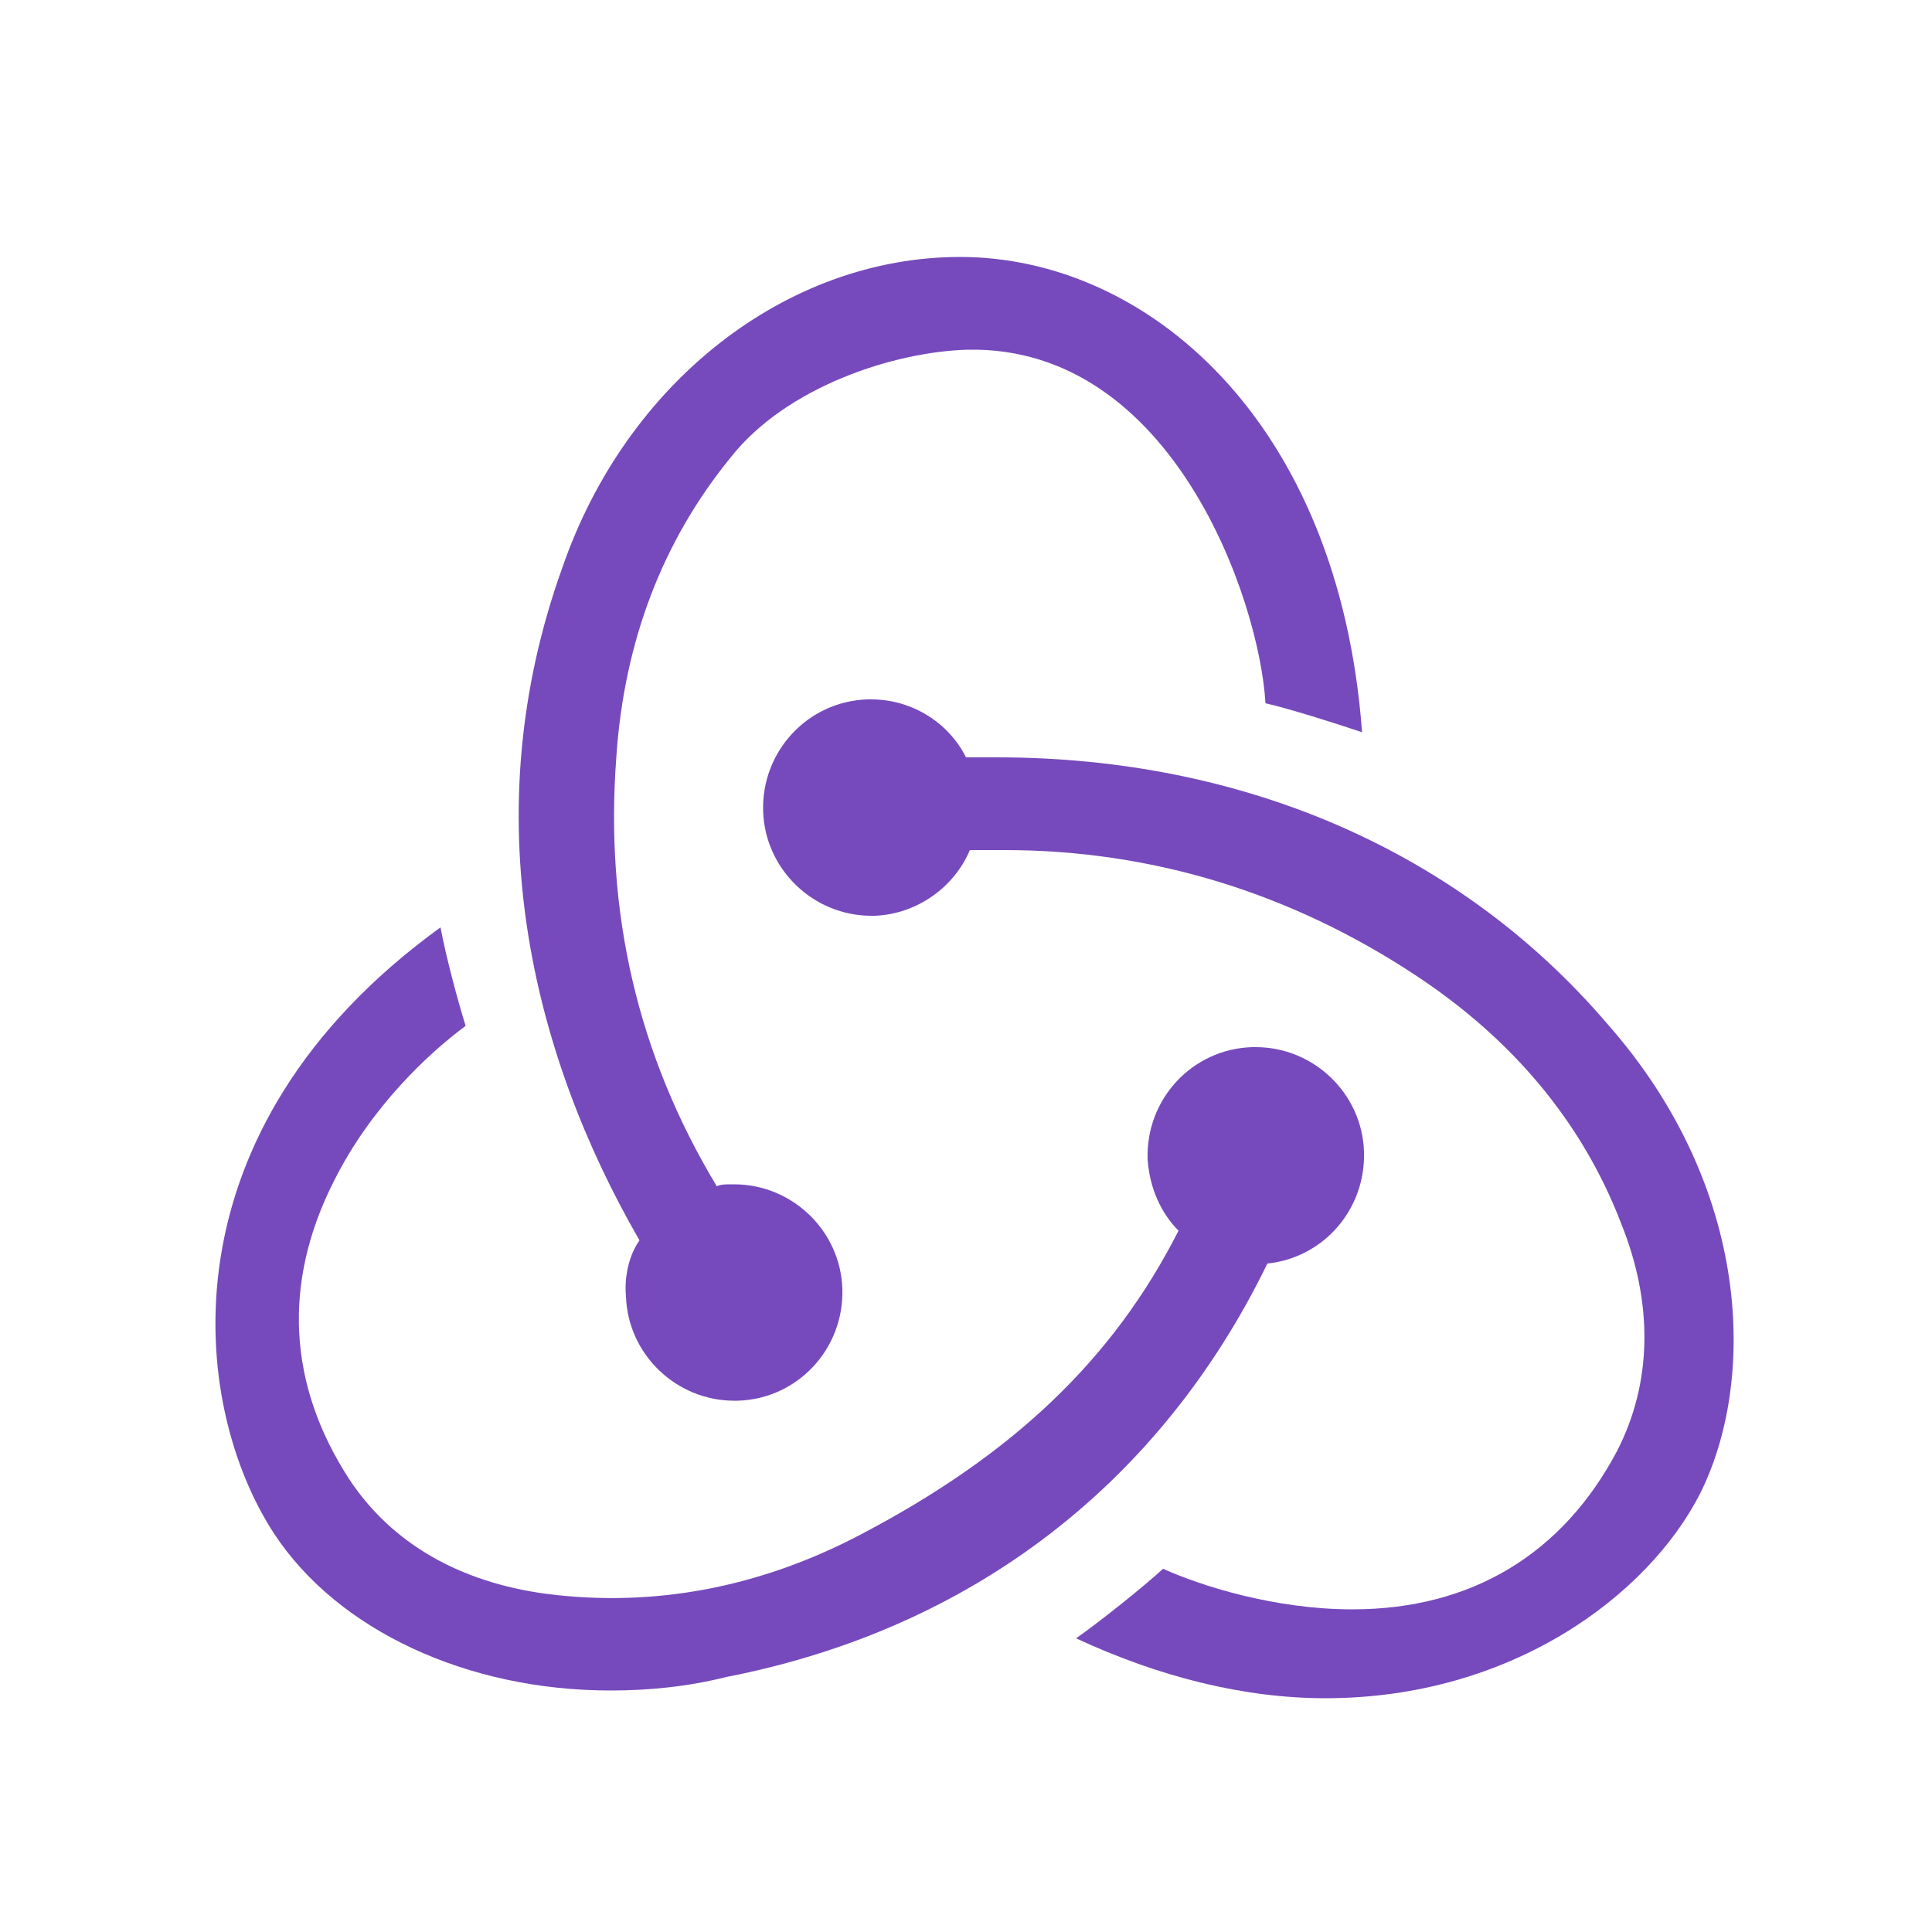
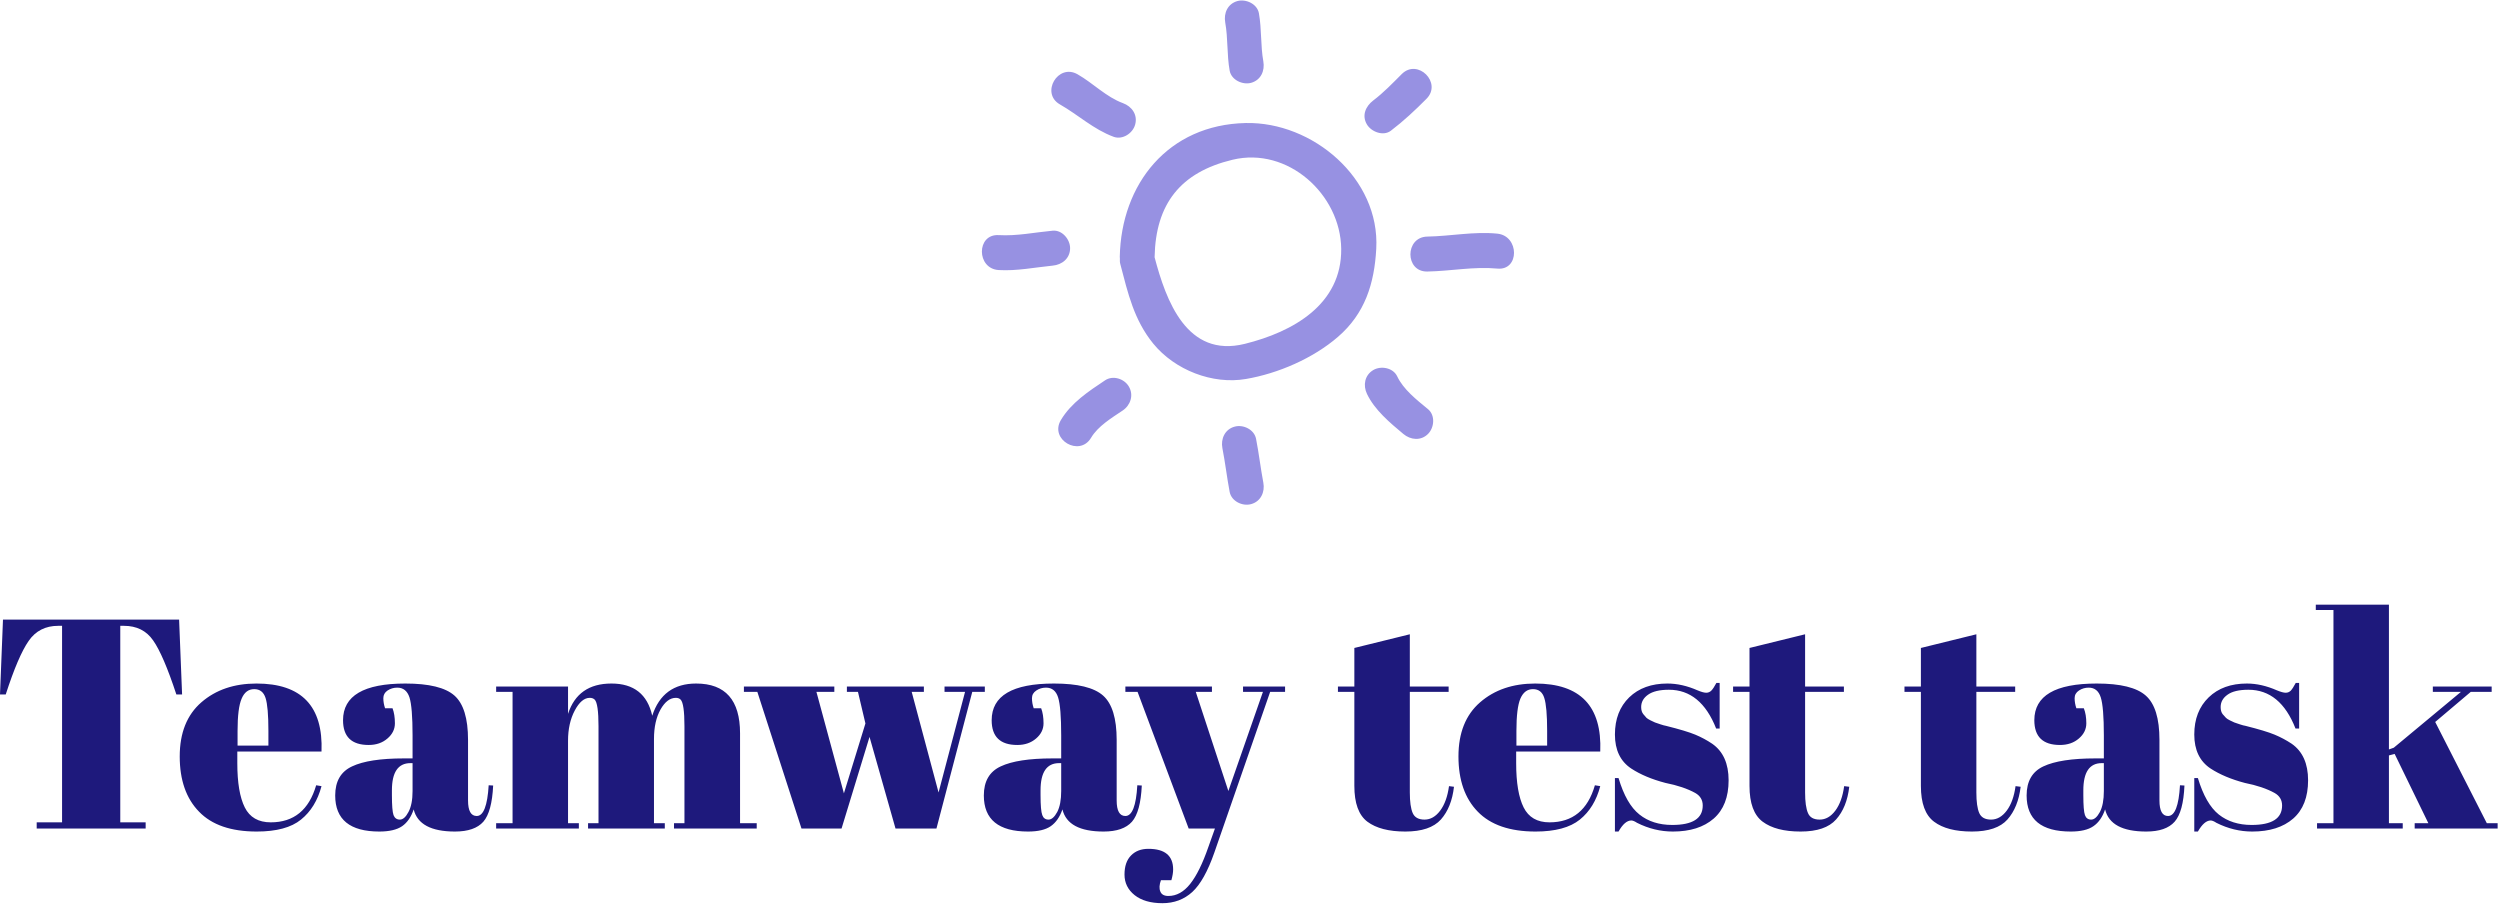
- <svg xmlns="http://www.w3.org/2000/svg" viewBox="0 0 100 100">
-   <g fill="#764ABC">
-     <path d="M65.6 65.4c2.9-.3 5.1-2.8 5-5.8-.1-3-2.6-5.4-5.6-5.4h-.2c-3.1.1-5.5 2.7-5.4 5.8.1 1.5.7 2.8 1.6 3.7-3.4 6.7-8.6 11.6-16.4 15.7-5.3 2.8-10.8 3.8-16.3 3.1-4.5-.6-8-2.6-10.2-5.9-3.2-4.9-3.5-10.2-.8-15.5 1.9-3.8 4.9-6.6 6.8-8-.4-1.3-1-3.5-1.3-5.1-14.5 10.5-13 24.7-8.6 31.4 3.3 5 10 8.1 17.4 8.1 2 0 4-.2 6-.7 12.8-2.5 22.5-10.1 28-21.4z" />
-     <path d="M83.2 53c-7.6-8.9-18.8-13.8-31.6-13.8H50c-.9-1.8-2.8-3-4.9-3h-.2c-3.1.1-5.5 2.7-5.4 5.8.1 3 2.6 5.4 5.6 5.4h.2c2.2-.1 4.1-1.5 4.9-3.4H52c7.6 0 14.8 2.2 21.3 6.5 5 3.3 8.6 7.6 10.6 12.8 1.7 4.2 1.6 8.3-.2 11.8-2.8 5.3-7.5 8.2-13.7 8.2-4 0-7.8-1.2-9.8-2.1-1.1 1-3.1 2.6-4.5 3.6 4.3 2 8.7 3.1 12.9 3.1 9.6 0 16.7-5.3 19.4-10.6 2.9-5.8 2.7-15.8-4.8-24.3z" />
-     <path d="M32.4 67.1c.1 3 2.6 5.4 5.6 5.4h.2c3.1-.1 5.5-2.7 5.4-5.8-.1-3-2.6-5.4-5.6-5.4h-.2c-.2 0-.5 0-.7.1-4.1-6.8-5.8-14.2-5.2-22.2.4-6 2.4-11.2 5.9-15.5 2.9-3.7 8.5-5.5 12.3-5.6 10.6-.2 15.1 13 15.4 18.3 1.3.3 3.5 1 5 1.5-1.2-16.2-11.2-24.6-20.8-24.6-9 0-17.3 6.5-20.6 16.1-4.6 12.8-1.6 25.1 4 34.8-.5.7-.8 1.8-.7 2.9z" />
+ <svg xmlns="http://www.w3.org/2000/svg" viewBox="0 0 201 73" width="201" height="73">
+   <g fill="#9791e2" color="#9791e2" transform="translate(78.404 0) scale(0.8461539) ">
+     <svg width="52.0" height="48.0" x="0.0" y="0.0" viewBox="0 0 52 48">
+       <path fill="currentColor" fill-rule="nonzero" d="M25.7 11.69c-7.36.16-11.83 5.78-11.96 12.72 0 .05.01.1.01.15-.01.18-.01.37.05.57.72 2.75 1.29 5.27 3.12 7.52 2.05 2.51 5.63 3.91 8.81 3.36 3.05-.52 6.38-1.96 8.74-4 2.57-2.22 3.46-5.06 3.64-8.37.37-6.69-6.06-12.09-12.41-11.95zm-.07 20.98c-5.53 1.38-7.5-4.13-8.58-8.22v-.04c.1-5.03 2.45-8.04 7.4-9.23 5.26-1.27 10.27 3.3 10.33 8.46.06 5.29-4.57 7.89-9.15 9.03zM24.18 6.71c-.27-1.51-.15-3.06-.42-4.57-.16-.89.23-1.78 1.16-2.04.81-.22 1.88.27 2.04 1.16.27 1.51.15 3.06.42 4.57.16.89-.23 1.78-1.16 2.04-.81.22-1.88-.27-2.04-1.16zm15.32 5.71c-.72.55-1.86.11-2.28-.6-.5-.85-.12-1.72.6-2.27.98-.74 1.84-1.64 2.71-2.51 1.52-1.52 3.87.83 2.35 2.35-1.07 1.08-2.17 2.11-3.38 3.03zm10.11 9.78c2.11.21 2.13 3.53 0 3.32-2.23-.21-4.42.24-6.65.28-2.14.04-2.14-3.28 0-3.32 2.23-.04 4.42-.5 6.65-.28zM40.1 35.76c.58 1.23 1.82 2.21 2.93 3.12.7.58.6 1.75 0 2.35-.68.68-1.66.58-2.35 0-1.28-1.07-2.72-2.27-3.45-3.8-.39-.81-.23-1.78.6-2.27.73-.43 1.88-.22 2.27.6zM26.69 41.7c.27 1.38.43 2.78.69 4.16.17.88-.24 1.79-1.16 2.04-.82.23-1.87-.27-2.04-1.16-.26-1.38-.42-2.78-.69-4.16-.17-.88.24-1.79 1.16-2.04.82-.23 1.87.27 2.04 1.16zm-14.35-5.56c.76-.51 1.84-.15 2.27.6.47.81.15 1.77-.6 2.27-1.07.72-2.34 1.48-3 2.59-1.09 1.84-3.97.17-2.87-1.68.98-1.65 2.64-2.74 4.2-3.78zM9.02 23.58c0 .97-.76 1.58-1.66 1.66-1.71.17-3.4.52-5.12.42-2.13-.12-2.14-3.45 0-3.32 1.72.1 3.41-.26 5.12-.42.9-.09 1.66.82 1.66 1.66zM8.05 9.92c-1.86-1.06-.19-3.93 1.68-2.86 1.46.83 2.72 2.16 4.31 2.74.85.31 1.42 1.11 1.16 2.04-.22.82-1.19 1.47-2.04 1.16-1.92-.71-3.36-2.08-5.11-3.08z" />
+     </svg>
  </g>
+   <path fill="#1e197c" fill-rule="nonzero" d="M0.24 1.20L14.40 1.20L14.64 7.22L14.18 7.22Q13.13 4.03 12.31 2.87Q11.50 1.70 9.96 1.70L9.96 1.70L9.67 1.70L9.67 17.50L11.71 17.50L11.71 18L2.95 18L2.95 17.50L4.99 17.50L4.99 1.70L4.68 1.70Q3.14 1.70 2.30 2.92Q1.46 4.13 0.46 7.22L0.46 7.22L0 7.22L0.24 1.20ZM20.64 18.24Q17.54 18.24 16.00 16.64Q14.45 15.05 14.45 12.20Q14.45 9.36 16.19 7.85Q17.93 6.34 20.62 6.34L20.62 6.34Q26.06 6.34 25.85 11.81L25.85 11.81L19.08 11.81L19.08 12.74Q19.08 15.10 19.68 16.30Q20.28 17.50 21.77 17.50L21.77 17.50Q24.55 17.50 25.42 14.52L25.42 14.52L25.85 14.59Q25.39 16.32 24.20 17.28Q23.02 18.24 20.64 18.24L20.64 18.24ZM19.10 10.15L19.10 11.33L21.58 11.33L21.58 10.15Q21.58 8.21 21.35 7.50Q21.12 6.79 20.44 6.79Q19.75 6.79 19.43 7.55Q19.10 8.30 19.10 10.15L19.10 10.15ZM32.47 12.36L32.47 12.36L33.17 12.36L33.17 10.51Q33.17 8.23 32.92 7.45Q32.66 6.67 31.94 6.67L31.94 6.67Q31.51 6.67 31.16 6.90Q30.82 7.13 30.82 7.52Q30.82 7.92 30.96 8.33L30.96 8.33L31.56 8.33Q31.75 8.83 31.75 9.54Q31.75 10.25 31.15 10.76Q30.55 11.28 29.64 11.28L29.64 11.28Q27.58 11.28 27.58 9.29L27.58 9.29Q27.58 6.34 32.59 6.34L32.59 6.34Q35.45 6.34 36.54 7.31Q37.63 8.28 37.63 10.87L37.63 10.87L37.63 15.74Q37.63 16.99 38.33 16.99L38.33 16.99Q39.14 16.99 39.29 14.52L39.29 14.52L39.65 14.54Q39.55 16.66 38.86 17.45Q38.16 18.24 36.58 18.24L36.58 18.24Q33.70 18.24 33.26 16.46L33.26 16.46Q32.95 17.38 32.33 17.81Q31.70 18.24 30.50 18.24L30.50 18.24Q26.95 18.24 26.95 15.34L26.95 15.34Q26.95 13.63 28.31 13.00Q29.66 12.36 32.47 12.36ZM31.51 15.31Q31.51 16.56 31.64 16.92Q31.78 17.28 32.15 17.28Q32.52 17.28 32.84 16.67Q33.17 16.06 33.17 14.98L33.17 14.98L33.17 12.74L33 12.74Q31.51 12.74 31.51 14.93L31.51 14.93L31.51 15.31ZM39.89 7.01L39.89 6.58L45.67 6.58L45.67 8.78Q46.46 6.34 49.16 6.34Q51.86 6.34 52.44 8.93L52.44 8.93Q53.28 6.34 55.97 6.34L55.97 6.34Q59.50 6.34 59.50 10.34L59.50 10.34L59.50 17.57L60.84 17.57L60.84 18L54.19 18L54.19 17.57L55.03 17.57L55.03 9.77Q55.03 7.94 54.72 7.63L54.72 7.63Q54.58 7.49 54.34 7.49L54.34 7.49Q53.64 7.49 53.11 8.42Q52.58 9.36 52.58 10.80L52.58 10.80L52.58 17.57L53.45 17.57L53.45 18L47.28 18L47.28 17.57L48.12 17.57L48.12 9.77Q48.12 7.94 47.81 7.63L47.81 7.63Q47.66 7.49 47.42 7.49L47.42 7.49Q46.75 7.49 46.21 8.51Q45.67 9.53 45.67 10.94L45.67 10.94L45.67 17.57L46.54 17.57L46.54 18L39.89 18L39.89 17.57L41.21 17.57L41.21 7.01L39.89 7.01ZM68.98 7.01L68.09 7.01L68.09 6.58L74.28 6.58L74.28 7.01L73.30 7.01L75.46 15.10L77.59 7.01L75.94 7.01L75.94 6.58L79.18 6.58L79.18 7.01L78.17 7.01L75.29 18L72 18L69.91 10.63L67.66 18L64.44 18L60.89 7.01L59.81 7.01L59.81 6.58L67.08 6.58L67.08 7.01L65.64 7.01L67.85 15.17L69.58 9.55L68.98 7.01ZM84.62 12.36L84.62 12.36L85.32 12.36L85.32 10.51Q85.32 8.23 85.07 7.45Q84.82 6.67 84.10 6.67L84.10 6.67Q83.66 6.67 83.32 6.90Q82.97 7.13 82.97 7.52Q82.97 7.92 83.11 8.33L83.11 8.33L83.71 8.33Q83.90 8.83 83.90 9.54Q83.90 10.25 83.30 10.76Q82.70 11.28 81.79 11.28L81.79 11.28Q79.73 11.28 79.73 9.29L79.73 9.29Q79.73 6.34 84.74 6.34L84.74 6.34Q87.60 6.34 88.69 7.31Q89.78 8.28 89.78 10.87L89.78 10.87L89.78 15.74Q89.78 16.99 90.48 16.99L90.48 16.99Q91.30 16.99 91.44 14.52L91.44 14.52L91.80 14.54Q91.70 16.66 91.01 17.45Q90.31 18.24 88.73 18.24L88.73 18.24Q85.85 18.24 85.42 16.46L85.42 16.46Q85.10 17.38 84.48 17.81Q83.86 18.24 82.66 18.24L82.66 18.24Q79.10 18.24 79.10 15.34L79.10 15.34Q79.10 13.63 80.46 13.00Q81.82 12.36 84.62 12.36ZM83.66 15.31Q83.66 16.56 83.80 16.92Q83.93 17.28 84.30 17.28Q84.67 17.28 85.00 16.67Q85.32 16.06 85.32 14.98L85.32 14.98L85.32 12.74L85.15 12.74Q83.66 12.74 83.66 14.93L83.66 14.93L83.66 15.31ZM91.46 7.01L90.48 7.01L90.48 6.58L97.44 6.58L97.44 7.01L96.14 7.01L98.76 14.98L101.54 7.01L99.94 7.01L99.94 6.58L103.32 6.58L103.32 7.01L102.12 7.01L97.63 19.94Q96.84 22.20 95.86 23.10Q94.87 24 93.46 24Q92.04 24 91.22 23.35Q90.41 22.70 90.41 21.70Q90.41 20.69 90.94 20.16Q91.46 19.63 92.33 19.63L92.33 19.63Q94.32 19.63 94.32 21.29L94.32 21.29Q94.32 21.65 94.18 22.15L94.18 22.15L93.34 22.15Q93.14 22.70 93.29 23.06Q93.43 23.42 93.94 23.42L93.94 23.42Q94.92 23.42 95.69 22.45Q96.46 21.48 97.15 19.49L97.15 19.49L97.68 18L95.57 18L91.46 7.01ZM108.89 14.57L108.89 14.57L108.89 7.01L107.57 7.01L107.57 6.58L108.89 6.58L108.89 3.48L113.35 2.38L113.35 6.58L116.47 6.58L116.47 7.01L113.35 7.01L113.35 15.10Q113.35 16.22 113.58 16.75Q113.81 17.28 114.53 17.28Q115.25 17.28 115.79 16.56Q116.33 15.84 116.50 14.59L116.50 14.59L116.90 14.64Q116.71 16.30 115.85 17.27Q114.98 18.24 112.99 18.24Q111.00 18.24 109.94 17.45Q108.89 16.66 108.89 14.57ZM123.46 18.24Q120.36 18.24 118.81 16.64Q117.26 15.05 117.26 12.20Q117.26 9.36 119.00 7.85Q120.74 6.34 123.43 6.34L123.43 6.34Q128.88 6.34 128.66 11.81L128.66 11.81L121.90 11.81L121.90 12.74Q121.90 15.10 122.50 16.30Q123.10 17.50 124.58 17.50L124.58 17.50Q127.37 17.50 128.23 14.52L128.23 14.52L128.66 14.59Q128.21 16.32 127.02 17.28Q125.83 18.24 123.46 18.24L123.46 18.24ZM121.92 10.15L121.92 11.33L124.39 11.33L124.39 10.15Q124.39 8.21 124.16 7.50Q123.94 6.79 123.25 6.79Q122.57 6.79 122.24 7.55Q121.92 8.30 121.92 10.15L121.92 10.15ZM130.13 18.24L129.84 18.24L129.84 13.94L130.13 13.94Q130.75 16.03 131.81 16.87Q132.86 17.71 134.45 17.71L134.45 17.71Q136.90 17.71 136.90 16.15L136.90 16.15Q136.90 15.48 136.30 15.14L136.30 15.14Q135.36 14.62 133.90 14.33L133.90 14.33Q132.26 13.90 131.16 13.18L131.16 13.18Q129.84 12.31 129.84 10.44Q129.84 8.57 130.99 7.45Q132.14 6.34 134.06 6.34L134.06 6.34Q135.24 6.34 136.49 6.89L136.49 6.89Q136.94 7.08 137.18 7.08Q137.42 7.08 137.59 6.91Q137.76 6.74 138 6.29L138 6.29L138.26 6.29L138.26 9.96L137.98 9.96Q136.75 6.84 134.18 6.84L134.18 6.84Q133.06 6.84 132.50 7.24Q131.95 7.63 131.95 8.23L131.95 8.23Q131.95 8.59 132.12 8.80Q132.29 9 132.38 9.10Q132.48 9.19 132.70 9.30Q132.91 9.41 133.06 9.47Q133.20 9.53 133.50 9.62Q133.80 9.72 133.94 9.74L133.94 9.74Q135.58 10.15 136.30 10.45Q137.02 10.75 137.66 11.18L137.66 11.18Q138.98 12.10 138.98 14.12Q138.98 16.15 137.78 17.20Q136.58 18.24 134.50 18.24L134.50 18.24Q133.01 18.24 131.62 17.54L131.62 17.54Q131.33 17.35 131.16 17.35L131.16 17.35Q130.63 17.35 130.13 18.24L130.13 18.24ZM140.66 14.57L140.66 14.57L140.66 7.01L139.34 7.01L139.34 6.58L140.66 6.58L140.66 3.48L145.13 2.38L145.13 6.58L148.25 6.58L148.25 7.01L145.13 7.01L145.13 15.10Q145.13 16.22 145.36 16.75Q145.58 17.28 146.30 17.28Q147.02 17.28 147.56 16.56Q148.10 15.84 148.27 14.59L148.27 14.59L148.68 14.64Q148.49 16.30 147.62 17.27Q146.76 18.24 144.77 18.24Q142.78 18.24 141.72 17.45Q140.66 16.66 140.66 14.57ZM154.44 14.57L154.44 14.57L154.44 7.01L153.12 7.01L153.12 6.58L154.44 6.58L154.44 3.48L158.90 2.38L158.90 6.58L162.02 6.58L162.02 7.01L158.90 7.01L158.90 15.10Q158.90 16.22 159.13 16.75Q159.36 17.28 160.08 17.28Q160.80 17.28 161.34 16.56Q161.88 15.84 162.05 14.59L162.05 14.59L162.46 14.64Q162.26 16.30 161.40 17.27Q160.54 18.24 158.54 18.24Q156.55 18.24 155.50 17.45Q154.44 16.66 154.44 14.57ZM168.46 12.36L168.46 12.36L169.15 12.36L169.15 10.51Q169.15 8.23 168.90 7.45Q168.65 6.67 167.93 6.67L167.93 6.67Q167.50 6.67 167.15 6.90Q166.80 7.13 166.80 7.52Q166.80 7.92 166.94 8.33L166.94 8.33L167.54 8.33Q167.74 8.83 167.74 9.54Q167.74 10.25 167.14 10.76Q166.54 11.28 165.62 11.28L165.62 11.28Q163.56 11.28 163.56 9.29L163.56 9.29Q163.56 6.34 168.58 6.34L168.58 6.34Q171.43 6.34 172.52 7.31Q173.62 8.28 173.62 10.87L173.62 10.87L173.62 15.74Q173.62 16.99 174.31 16.99L174.31 16.99Q175.13 16.99 175.27 14.52L175.27 14.52L175.63 14.54Q175.54 16.66 174.84 17.45Q174.14 18.24 172.56 18.24L172.56 18.24Q169.68 18.24 169.25 16.46L169.25 16.46Q168.94 17.38 168.31 17.81Q167.69 18.24 166.49 18.24L166.49 18.24Q162.94 18.24 162.94 15.34L162.94 15.34Q162.94 13.63 164.29 13.00Q165.65 12.36 168.46 12.36ZM167.50 15.31Q167.50 16.56 167.63 16.92Q167.76 17.28 168.13 17.28Q168.50 17.28 168.83 16.67Q169.15 16.06 169.15 14.98L169.15 14.98L169.15 12.74L168.98 12.74Q167.50 12.74 167.50 14.93L167.50 14.93L167.50 15.31ZM176.71 18.24L176.42 18.24L176.42 13.94L176.71 13.94Q177.34 16.03 178.39 16.87Q179.45 17.71 181.03 17.71L181.03 17.71Q183.48 17.71 183.48 16.15L183.48 16.15Q183.48 15.48 182.88 15.14L182.88 15.14Q181.94 14.62 180.48 14.33L180.48 14.33Q178.85 13.90 177.74 13.18L177.74 13.18Q176.42 12.31 176.42 10.44Q176.42 8.57 177.58 7.45Q178.73 6.34 180.65 6.34L180.65 6.34Q181.82 6.34 183.07 6.89L183.07 6.89Q183.53 7.08 183.77 7.08Q184.01 7.08 184.18 6.91Q184.34 6.74 184.58 6.29L184.58 6.29L184.85 6.29L184.85 9.96L184.56 9.96Q183.34 6.84 180.77 6.84L180.77 6.84Q179.64 6.84 179.09 7.24Q178.54 7.63 178.54 8.23L178.54 8.23Q178.54 8.59 178.70 8.80Q178.87 9 178.97 9.10Q179.06 9.19 179.28 9.30Q179.50 9.41 179.64 9.47Q179.78 9.53 180.08 9.62Q180.38 9.72 180.53 9.74L180.53 9.74Q182.16 10.15 182.88 10.45Q183.60 10.75 184.25 11.18L184.25 11.18Q185.57 12.10 185.57 14.12Q185.57 16.15 184.37 17.20Q183.17 18.24 181.08 18.24L181.08 18.24Q179.59 18.24 178.20 17.54L178.20 17.54Q177.91 17.35 177.74 17.35L177.74 17.35Q177.22 17.35 176.71 18.24L176.71 18.24ZM200.81 18L194.14 18L194.14 17.57L195.24 17.57L192.53 12L192.07 12.12L192.07 17.57L193.18 17.57L193.18 18L186.29 18L186.29 17.57L187.61 17.57L187.61 0.43L186.19 0.43L186.19 0L192.07 0L192.07 11.64L192.46 11.50L197.86 7.01L195.60 7.01L195.60 6.58L200.33 6.58L200.33 7.01L198.65 7.01L195.79 9.43L199.94 17.57L200.81 17.57L200.81 18Z" transform="translate(0, 48.616)" />
</svg>
